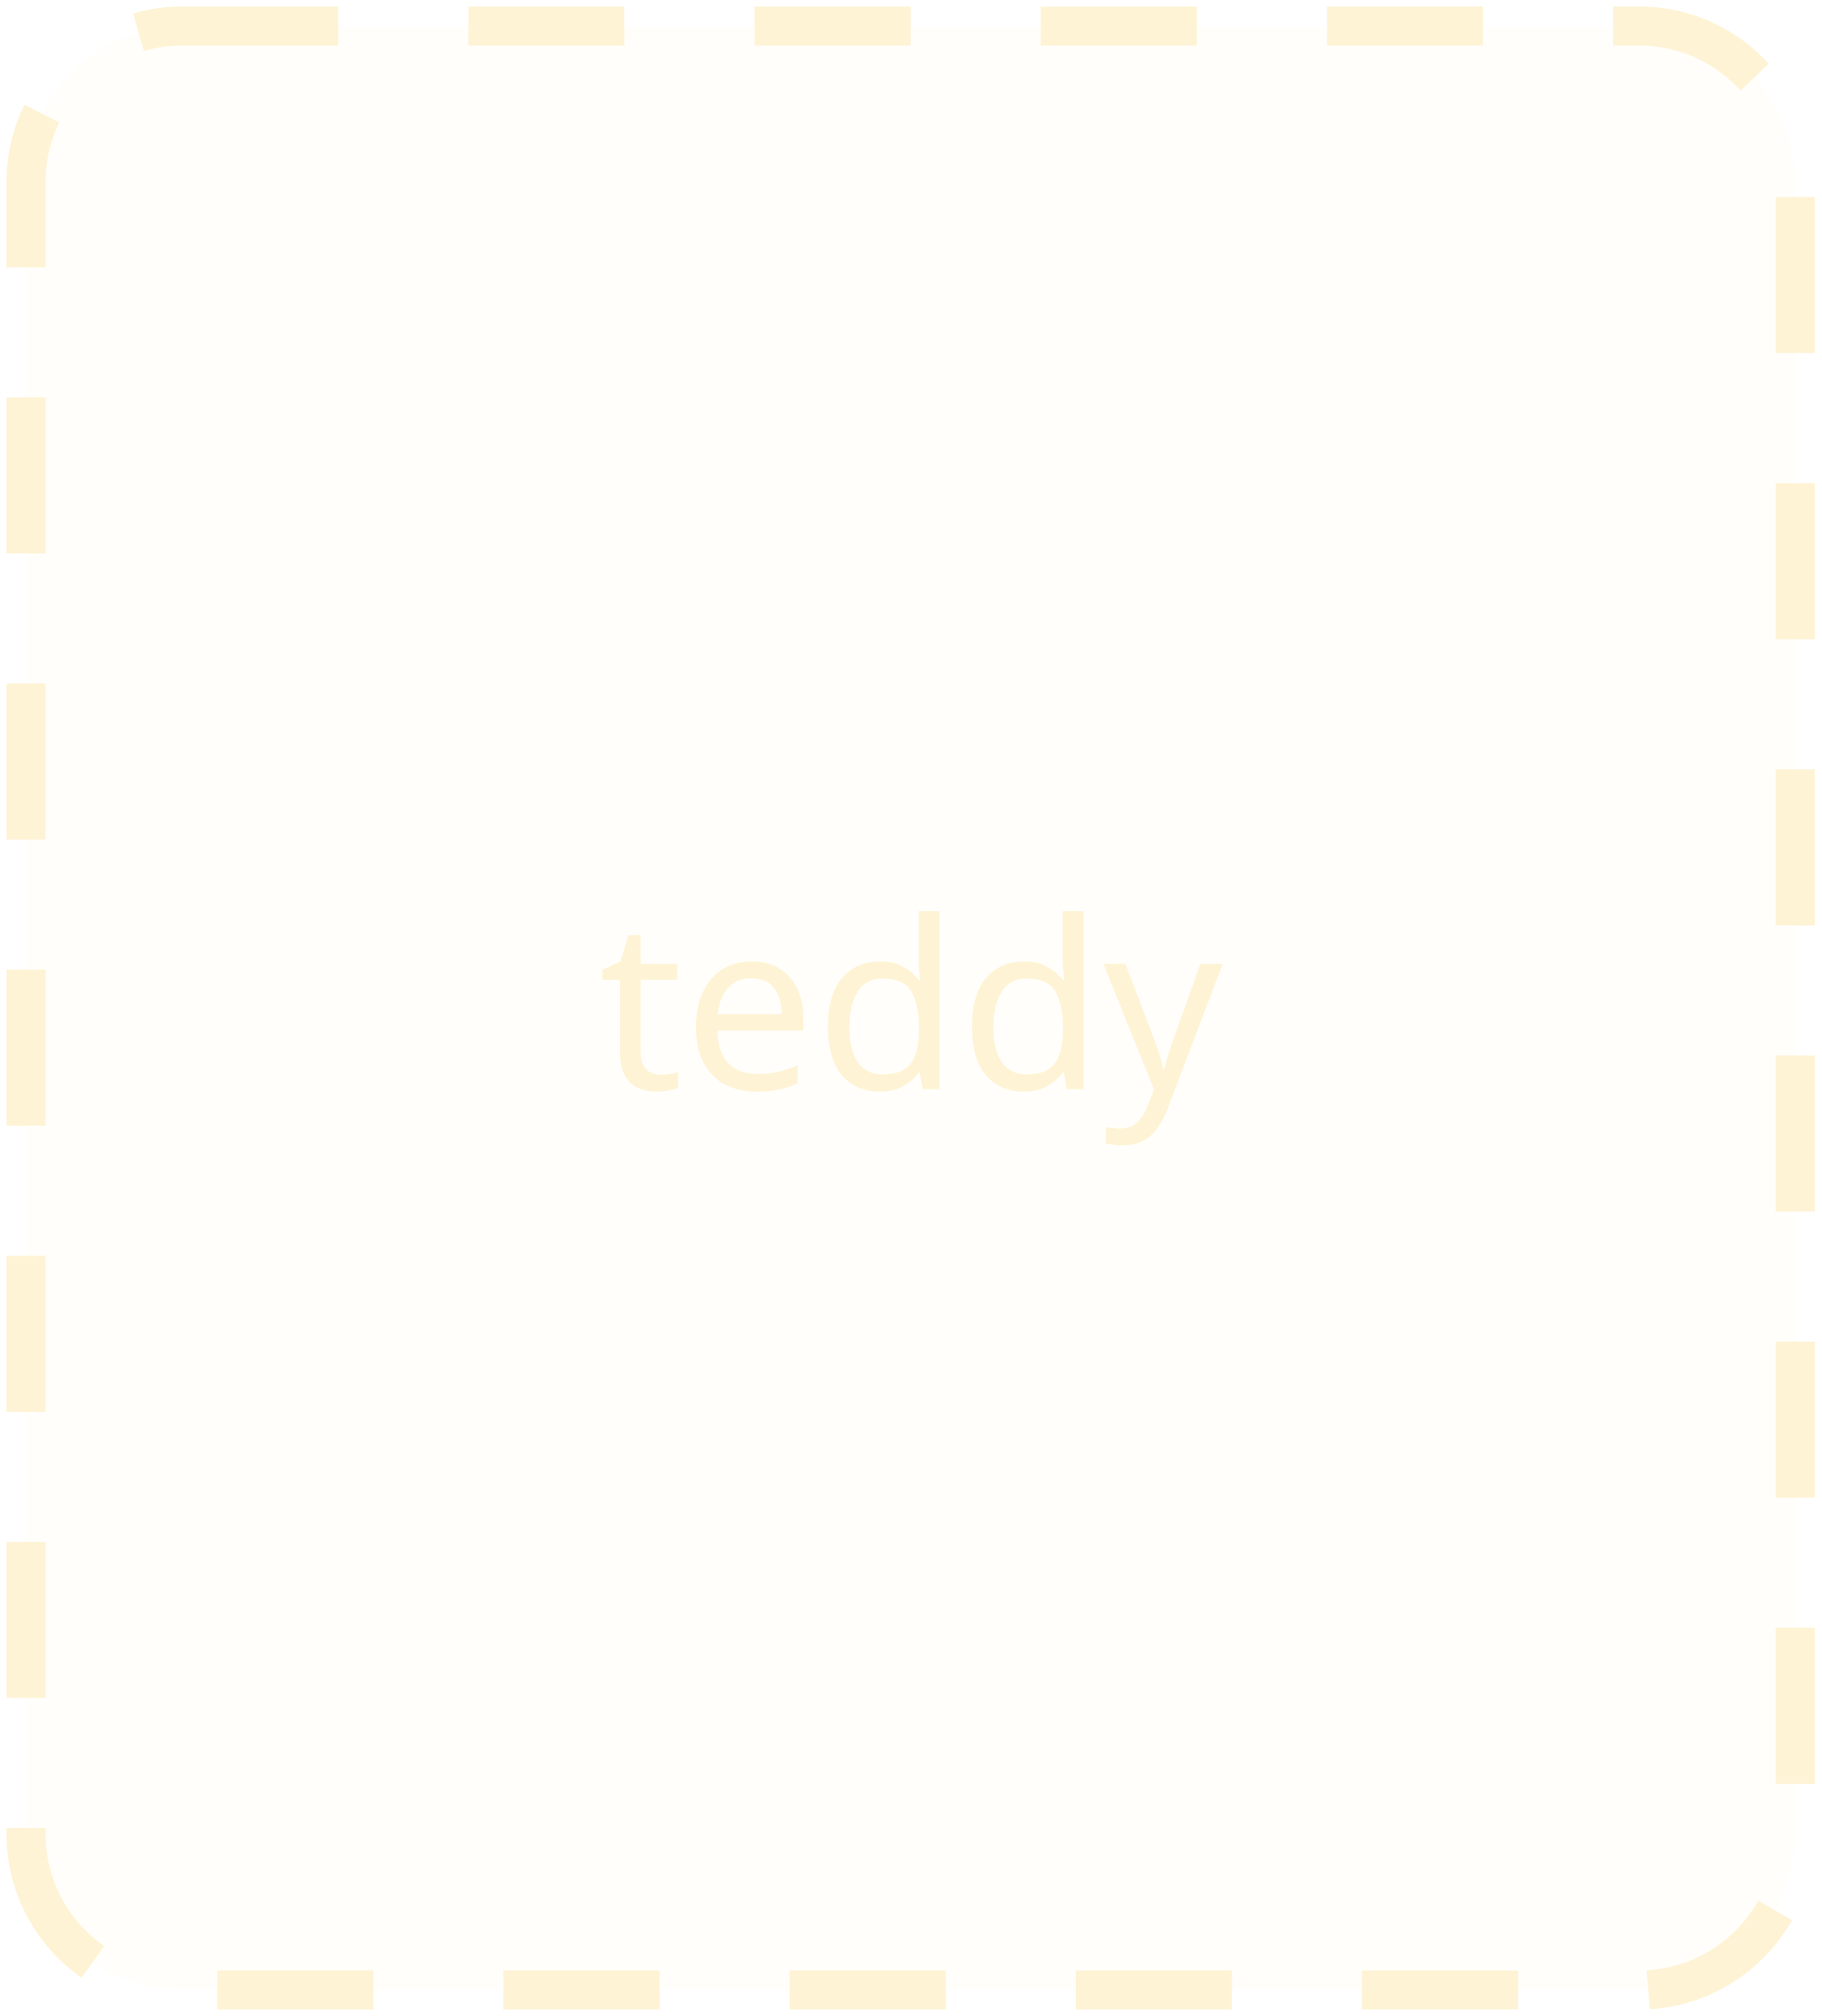
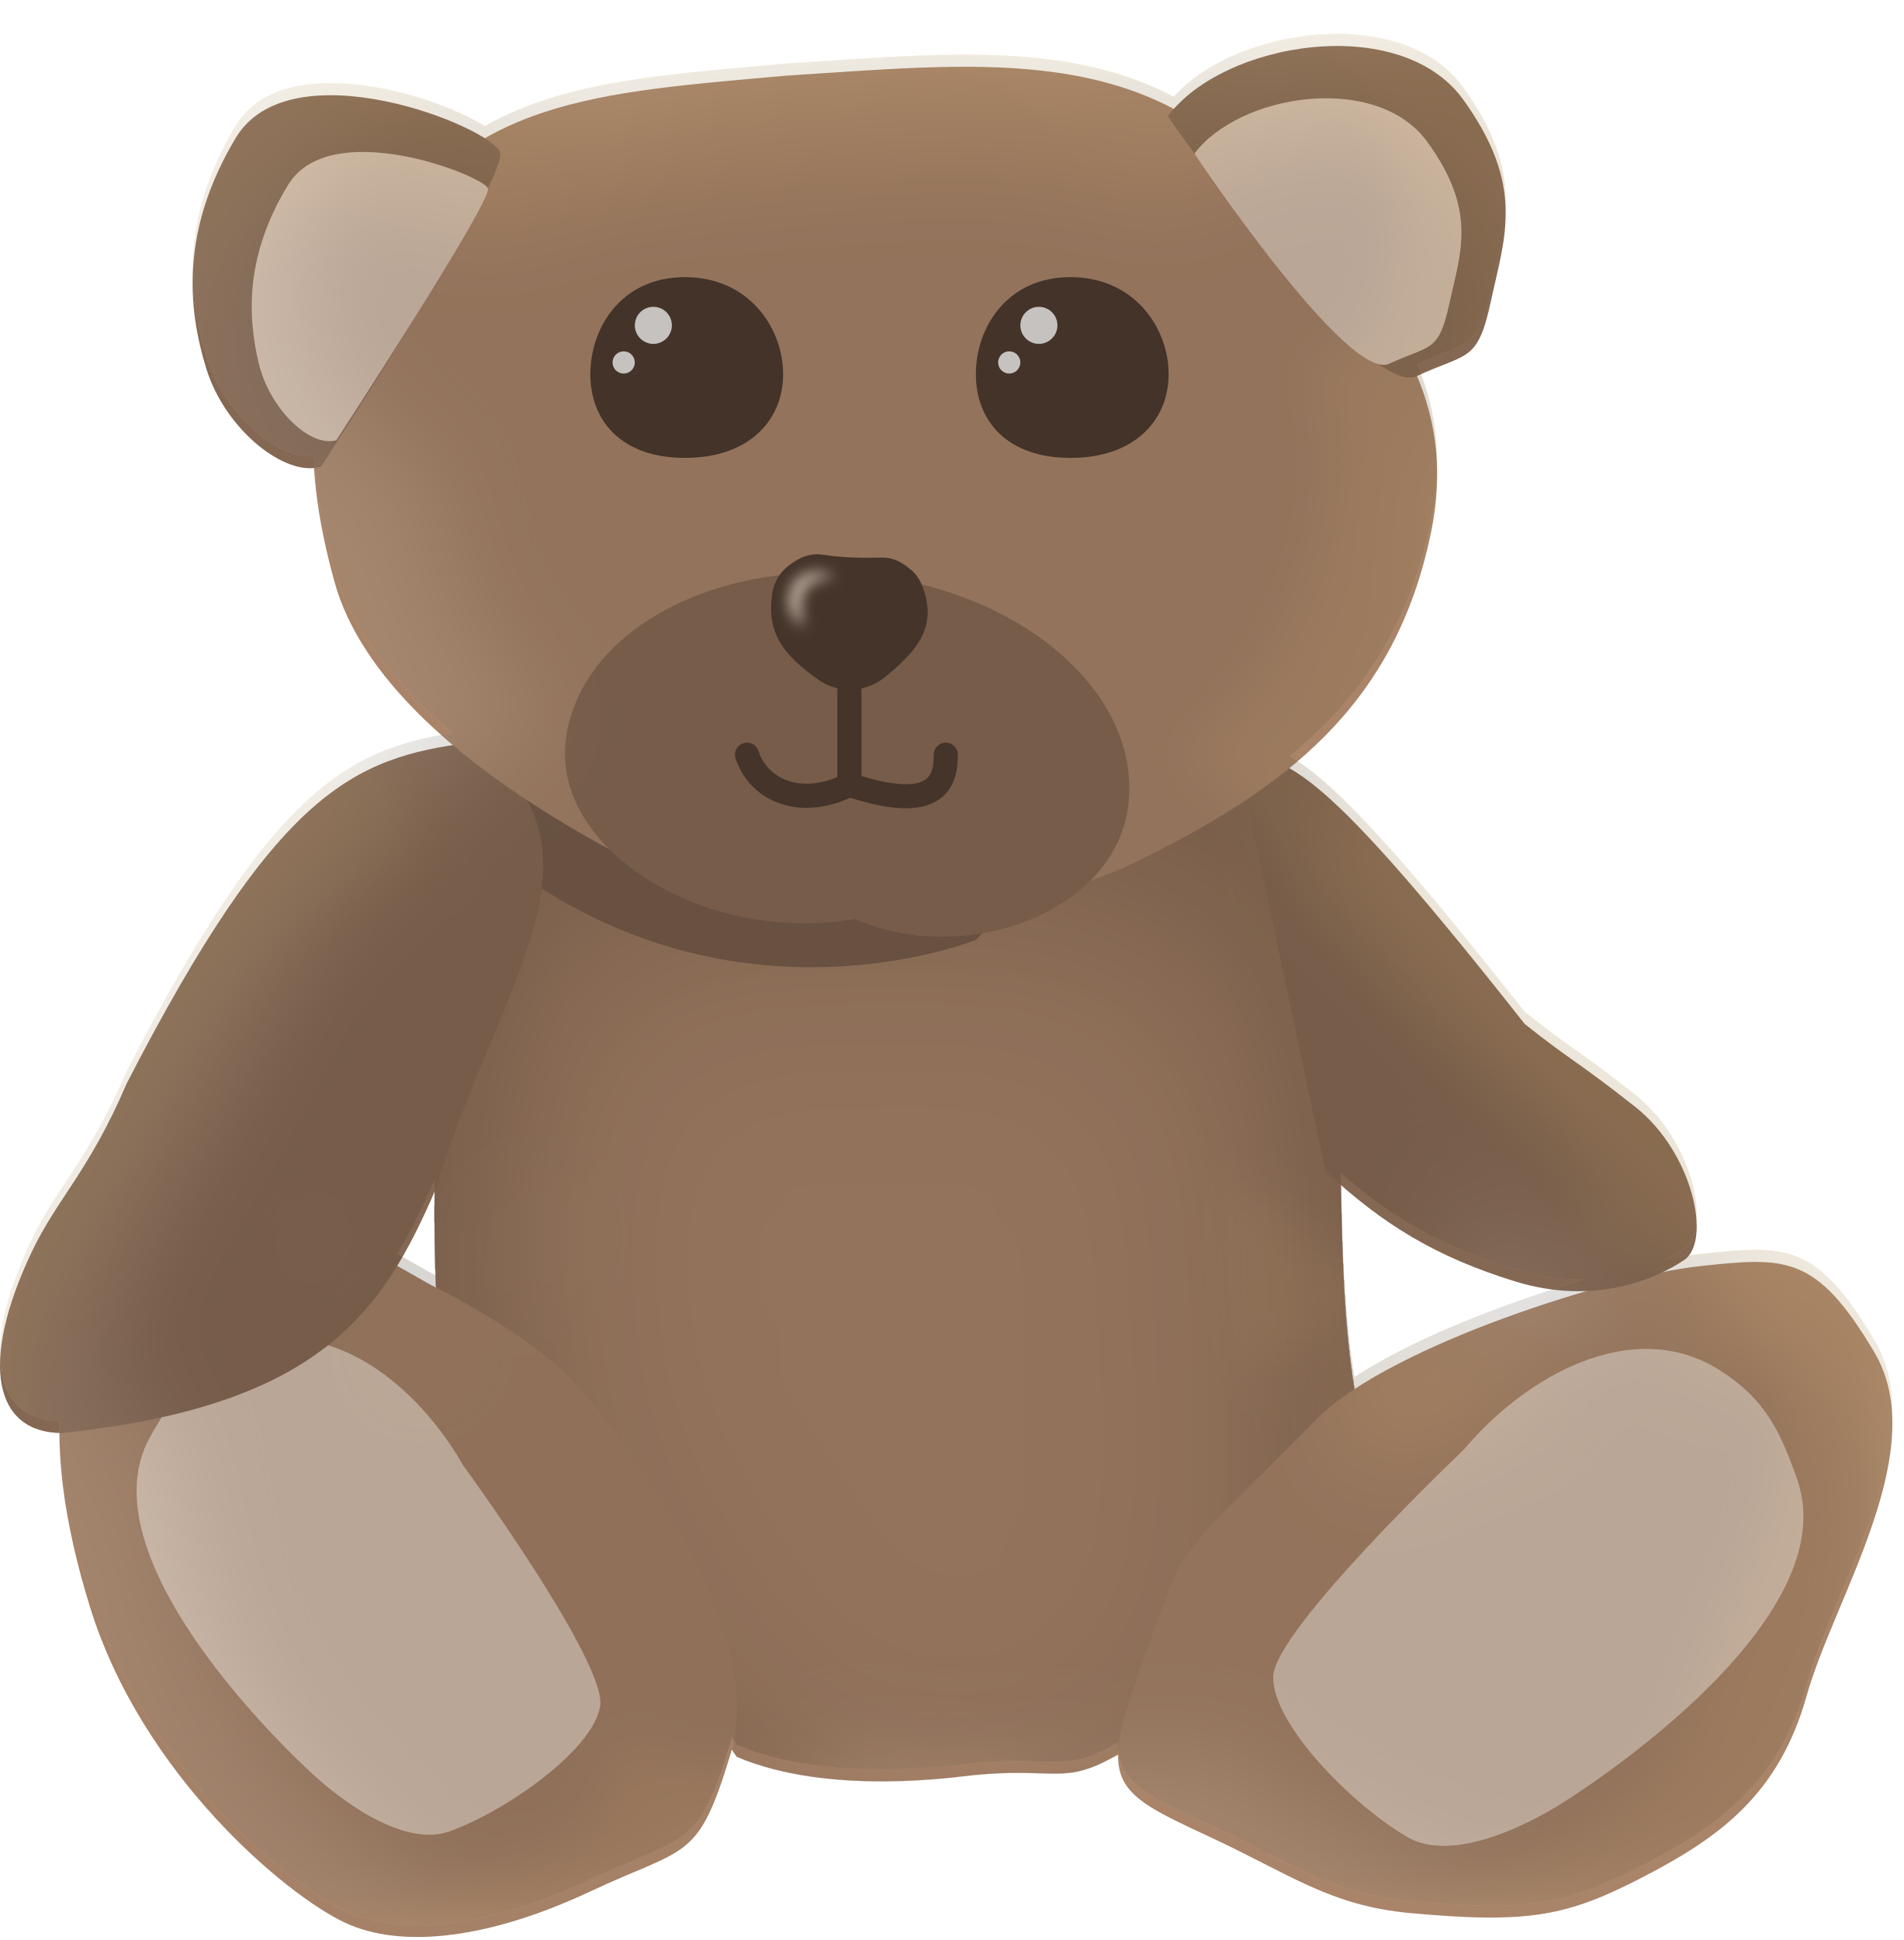
- <svg xmlns="http://www.w3.org/2000/svg" width="140" height="155" viewBox="0 0 140 155">
-   <rect x="2" y="2" width="136" height="151" rx="12" fill="rgba(255,243,213,0.12)" stroke="#fff3d5" stroke-width="3" stroke-dasharray="12 10" />
-   <text x="50%" y="50%" dominant-baseline="middle" text-anchor="middle" font-family="sans-serif" font-size="18" fill="#fff3d5">teddy</text>
+ <svg xmlns="http://www.w3.org/2000/svg" width="158" height="161" viewBox="0 0 158 161" fill="none">
+   <g id="teddy bear">
+     <g id="teddy bear_2">
+       <g id="teddy bear_3">
+         <g id="body" filter="url(#filter0_i_13622_3652)">
+           <path d="M80.749 147.323C79.457 147.45 68.828 149.072 61.154 145.796C61.154 145.796 36.47 110.17 36.215 107.116C35.961 104.062 35.257 77.793 41.814 60.292L99.834 59.529C115.4 73.007 109.25 97.7 112.558 116.023C115.866 134.345 92.455 145.796 92.455 145.796C88.214 148.158 87.572 146.655 80.749 147.323Z" fill="#A98469" />
+         </g>
+         <path id="right foot" d="M100.343 152.411C92.224 148.638 91.182 148.087 94.745 138.163C98.307 128.238 97.36 130.786 100.343 126.711L109.504 117.55C115.76 111.548 133.934 105.844 141.059 105.081C148.185 104.317 150.729 104.063 155.565 112.206C160.4 120.349 152.256 132.564 149.966 140.707C147.676 148.85 142.841 152.413 136.479 155.721C130.117 159.03 126.963 159.662 117.139 158.775C110.388 158.166 107.142 155.57 100.343 152.411Z" fill="#A98469" />
+         <path id="left foot" d="M13.312 103.046C3.897 107.627 3.133 119.333 7.459 133.328C11.785 147.323 23.746 157.25 28.581 159.539C33.416 161.829 40.796 160.813 48.939 156.995C57.082 153.176 57.925 154.535 60.645 145.543C63.365 136.552 54.83 123.049 48.176 115.26C44.325 110.754 35.706 106.608 35.706 106.608C27.714 102.113 22.728 98.464 13.312 103.046Z" fill="#A58167" />
+         <path id="Vector 3775" d="M25.833 147.116C25.833 147.116 6.539 129.736 12.47 119.224C14.466 115.687 16.125 113.474 19.875 111.938C27.424 108.846 34.795 115.187 38.422 121.58C38.422 121.58 50.412 137.993 49.816 141.608C49.22 145.222 42.077 150.258 37.331 151.98C32.585 153.702 25.833 147.116 25.833 147.116Z" fill="#DAC4B3" />
+         <path id="Vector 3776" d="M129.8 149.547C129.8 149.547 153.396 135.006 149.189 122.83C147.773 118.733 146.456 116.09 142.814 113.757C135.482 109.061 126.524 114.302 121.488 120.317C121.488 120.317 105.746 135.246 105.678 139.156C105.609 143.065 112.141 149.725 116.793 152.444C121.445 155.164 129.8 149.547 129.8 149.547Z" fill="#DAC4B3" />
+         <path id="Vector 4144" d="M42.602 59.449L43.034 62.28L82.5 68.5C87.118 67.93 84.5 74.5 81 78C81 78 65 84.5 48 75.5C34.738 68.479 41.22 64.018 42.602 59.449L42 55.5C42.977 56.865 42.992 58.161 42.602 59.449Z" fill="#735A47" />
+         <path id="left arm" d="M10.513 89.92C23.003 65.671 29.305 62.891 39.001 61.632C51.839 70.186 41.146 81.927 36.215 98.572C31.753 108.941 26.572 116.655 5.169 118.93C-0.428 118.93 -1.792 113.244 2.624 103.916C4.694 99.544 7.441 97.129 10.513 89.92Z" fill="#856853" />
+         <path id="right arm" d="M126.554 84.978C109.485 63.317 107.165 63.195 102.634 62.329L110.013 97.192C114.761 101.602 119.175 104.319 125.791 106.354C132.407 108.388 137.497 106.1 139.787 104.572C142.077 103.044 140.551 95.665 135.716 91.848C130.88 88.032 130.567 88.163 126.554 84.978Z" fill="#856853" />
+         <g id="head">
+           <path id="head_2" d="M27.761 48.278C32.177 64.333 60.761 75.278 60.761 75.278C60.761 75.278 82.079 77.39 93.761 71.778C106.844 65.494 115.798 58.487 118.761 44.278C121.501 31.135 113.08 23.231 103.761 13.778C93.761 3.635 80.46 5.317 65.261 6.278C49.281 7.707 39.078 8.233 31.261 20.278C25.262 29.522 24.839 37.653 27.761 48.278Z" fill="#A98469" />
+           <g id="snout">
+             <path id="snout back" d="M93.669 66.681C92.676 75.739 80.106 80.284 70.99 76.267C58.68 78.439 45.956 70.62 46.948 61.561C47.941 52.502 59.204 46.305 72.106 47.719C85.007 49.133 94.661 57.622 93.669 66.681Z" fill="#856853" />
+             <g id="nose">
+               <path id="Vector 3774" d="M70.501 56.131V65.131M70.501 65.131C78.001 67.631 78.501 64.631 78.501 62.631M70.501 65.131C66.501 67.131 63.001 65.631 62.001 62.631" stroke="#47362B" stroke-width="2" stroke-linecap="round" />
+             </g>
+           </g>
+         </g>
+         <g id="right ear">
+           <path id="right ear_2" d="M121.435 8.244C116.223 1.047 101.564 3.431 96.928 9.65C96.928 9.65 113.311 33.205 117.58 31.22C121.85 29.235 122.65 30.118 123.763 24.926C124.877 19.735 126.648 15.442 121.435 8.244Z" fill="#856853" />
+           <path id="inner right ear" d="M118.458 11.758C114.257 5.993 102.89 7.757 99.137 12.751C99.137 12.751 111.863 31.783 115.314 30.186C118.765 28.588 119.41 29.295 120.316 25.131C121.222 20.967 122.658 17.522 118.458 11.758Z" fill="#DAC4B3" />
+         </g>
+         <g id="left ear">
+           <path id="left ear_2" d="M19.557 11.46C24.118 3.833 40.761 10.524 41.5 12.634C42.24 14.744 26.642 38.728 26.642 38.728C23.711 39.645 18.687 35.665 17.123 30.591C15.559 25.517 14.995 19.087 19.557 11.46Z" fill="#856853" />
+           <path id="inner left ear" d="M23.906 15.354C27.436 9.558 40.132 14.581 40.501 15.636C40.87 16.691 27.918 36.531 27.918 36.531C25.8 37.181 22.378 34.013 21.456 30.068C20.535 26.122 20.376 21.15 23.906 15.354Z" fill="#DAC4B3" />
+         </g>
+       </g>
+       <g id="nose_2">
+         <path id="nose_3" d="M75.607 47.281C74.753 46.554 74.014 46.252 73.198 46.272C71.586 46.311 69.969 46.295 68.376 46.044C67.319 45.877 66.431 46.191 65.426 46.968C64.728 47.507 64.259 48.3 64.115 49.17C63.571 52.464 64.976 54.342 67.952 56.426C69.601 57.582 71.838 57.487 73.408 56.226C76.434 53.795 77.768 51.822 76.553 48.63C76.356 48.11 76.03 47.642 75.607 47.281Z" fill="#47362B" />
+         <g id="nose shine" filter="url(#filter1_f_13622_3652)">
+           <path d="M69.31 47.857C66.512 48.19 66.136 49.279 66.719 52.177C65.555 50.932 65.039 50.198 65.855 48.433C66.566 47.188 68.55 47.334 69.31 47.857Z" fill="#E2CFC3" />
+         </g>
+       </g>
+       <g id="right eye">
+         <path id="eye" d="M81 31.053C81 34.89 83.553 38.001 88.855 38.001C94.157 38.001 97 34.89 97 31.053C97 27.216 94.157 23 88.855 23C83.553 23 81 27.216 81 31.053Z" fill="#45342A" />
+         <g id="shine">
+           <circle id="Ellipse 629" cx="86.231" cy="27.001" r="1.538" fill="#E8E7E6" />
+           <circle id="Ellipse 630" cx="83.769" cy="30.079" r="0.923" fill="#E8E7E6" />
+         </g>
+       </g>
+       <g id="left eye">
+         <path id="eye_2" d="M49 31.053C49 34.89 51.553 38 56.855 38C62.157 38 65 34.89 65 31.053C65 27.216 62.157 23 56.855 23C51.553 23 49 27.216 49 31.053Z" fill="#45342A" />
+         <g id="shines">
+           <circle id="Ellipse 628" cx="54.23" cy="27.001" r="1.538" fill="#E8E7E6" />
+           <circle id="Ellipse 631" cx="51.767" cy="30.079" r="0.923" fill="#E8E7E6" />
+         </g>
+       </g>
+     </g>
+     <g id="glow" opacity="0.2" filter="url(#filter2_iii_13622_3652)">
+       <g id="teddy bear_4">
+         <path id="body_2" d="M80.749 146.323C79.457 146.449 68.828 148.071 61.154 144.796C61.154 144.796 36.47 109.169 36.215 106.115C35.961 103.062 35.257 76.793 41.814 59.292L99.834 58.528C115.4 72.007 109.25 96.7 112.558 115.022C115.866 133.344 92.455 144.796 92.455 144.796C88.214 147.157 87.572 145.654 80.749 146.323Z" fill="#3B2E24" />
+         <path id="right foot_2" d="M100.343 151.41C92.224 147.638 91.182 147.087 94.745 137.162C98.307 127.238 97.36 129.786 100.343 125.711L109.504 116.55C115.76 110.548 133.934 104.844 141.059 104.08C148.185 103.316 150.729 103.062 155.565 111.205C160.4 119.349 152.256 131.564 149.966 139.707C147.676 147.85 142.841 151.413 136.479 154.721C130.117 158.029 126.963 158.662 117.139 157.775C110.388 157.165 107.142 154.569 100.343 151.41Z" fill="#3B2E24" />
+         <path id="left foot_2" d="M13.312 102.045C3.897 106.627 3.133 118.333 7.459 132.328C11.785 146.323 23.746 156.25 28.581 158.539C33.416 160.828 40.796 159.812 48.939 155.994C57.082 152.176 57.925 153.534 60.645 144.543C63.365 135.551 54.83 122.049 48.176 114.26C44.325 109.754 35.706 105.608 35.706 105.608C27.714 101.113 22.728 97.463 13.312 102.045Z" fill="#3B2E24" />
+         <path id="left arm_2" d="M10.513 88.92C23.003 64.671 29.305 61.891 39.001 60.631C51.839 69.186 41.146 80.927 36.215 97.572C31.753 107.941 26.572 115.655 5.169 117.93C-0.428 117.93 -1.792 112.244 2.624 102.916C4.694 98.544 7.441 96.129 10.513 88.92Z" fill="#3B2E24" />
+         <path id="right arm_2" d="M126.554 83.977C109.485 62.316 107.165 62.195 102.634 61.329L110.013 96.192C114.761 100.602 119.175 103.318 125.791 105.353C132.407 107.388 137.497 105.1 139.787 103.572C142.077 102.044 140.551 94.664 135.716 90.848C130.88 87.032 130.567 87.163 126.554 83.977Z" fill="#3B2E24" />
+         <g id="right ear_3">
+           <path id="right ear_4" d="M121.435 7.244C116.223 0.046 101.564 2.43 96.928 8.65C96.928 8.65 113.311 32.205 117.58 30.22C121.85 28.235 122.65 29.117 123.763 23.926C124.877 18.734 126.648 14.442 121.435 7.244Z" fill="#3B2E24" />
+         </g>
+         <g id="left ear_3">
+           <path id="left ear_4" d="M19.557 10.46C24.118 2.833 40.761 9.524 41.5 11.634C42.24 13.744 26.642 37.728 26.642 37.728C23.711 38.644 18.687 34.665 17.123 29.591C15.559 24.517 14.995 18.087 19.557 10.46Z" fill="#3B2E24" />
+         </g>
+         <g id="head_3">
+           <path id="head_4" d="M27.761 47.278C32.177 63.333 60.761 74.278 60.761 74.278C60.761 74.278 82.079 76.389 93.761 70.778C106.844 64.494 115.798 57.486 118.761 43.278C121.501 30.134 113.08 22.23 103.761 12.778C93.761 2.634 80.46 4.317 65.261 5.278C49.281 6.706 39.078 7.233 31.261 19.278C25.262 28.521 24.839 36.653 27.761 47.278Z" fill="#3B2E24" />
+         </g>
+       </g>
+     </g>
+   </g>
+   <defs>
+     <filter id="filter0_i_13622_3652" x="36.06" y="59.529" width="76.818" height="100.307" filterUnits="userSpaceOnUse" color-interpolation-filters="sRGB">
+       <feFlood flood-opacity="0" result="BackgroundImageFix" />
+       <feBlend mode="normal" in="SourceGraphic" in2="BackgroundImageFix" result="shape" />
+       <feColorMatrix in="SourceAlpha" type="matrix" values="0 0 0 0 0 0 0 0 0 0 0 0 0 0 0 0 0 0 127 0" result="hardAlpha" />
+       <feOffset dy="12" />
+       <feGaussianBlur stdDeviation="11.95" />
+       <feComposite in2="hardAlpha" operator="arithmetic" k2="-1" k3="1" />
+       <feColorMatrix type="matrix" values="0 0 0 0 0 0 0 0 0 0 0 0 0 0 0 0 0 0 0.25 0" />
+       <feBlend mode="normal" in2="shape" result="effect1_innerShadow_13622_3652" />
+     </filter>
+     <filter id="filter1_f_13622_3652" x="64.357" y="46.372" width="6.053" height="6.905" filterUnits="userSpaceOnUse" color-interpolation-filters="sRGB">
+       <feFlood flood-opacity="0" result="BackgroundImageFix" />
+       <feBlend mode="normal" in="SourceGraphic" in2="BackgroundImageFix" result="shape" />
+       <feGaussianBlur stdDeviation="0.55" result="effect1_foregroundBlur_13622_3652" />
+     </filter>
+     <filter id="filter2_iii_13622_3652" x="-4" y="2.817" width="169.072" height="164.933" filterUnits="userSpaceOnUse" color-interpolation-filters="sRGB">
+       <feFlood flood-opacity="0" result="BackgroundImageFix" />
+       <feBlend mode="normal" in="SourceGraphic" in2="BackgroundImageFix" result="shape" />
+       <feColorMatrix in="SourceAlpha" type="matrix" values="0 0 0 0 0 0 0 0 0 0 0 0 0 0 0 0 0 0 127 0" result="hardAlpha" />
+       <feOffset dx="9" />
+       <feGaussianBlur stdDeviation="4" />
+       <feComposite in2="hardAlpha" operator="arithmetic" k2="-1" k3="1" />
+       <feColorMatrix type="matrix" values="0 0 0 0 0.875 0 0 0 0 0.875 0 0 0 0 0.875 0 0 0 0.5 0" />
+       <feBlend mode="normal" in2="shape" result="effect1_innerShadow_13622_3652" />
+       <feColorMatrix in="SourceAlpha" type="matrix" values="0 0 0 0 0 0 0 0 0 0 0 0 0 0 0 0 0 0 127 0" result="hardAlpha" />
+       <feOffset dy="9" />
+       <feGaussianBlur stdDeviation="4" />
+       <feComposite in2="hardAlpha" operator="arithmetic" k2="-1" k3="1" />
+       <feColorMatrix type="matrix" values="0 0 0 0 0.98 0 0 0 0 0.796 0 0 0 0 0.42 0 0 0 0.4 0" />
+       <feBlend mode="normal" in2="effect1_innerShadow_13622_3652" result="effect2_innerShadow_13622_3652" />
+       <feColorMatrix in="SourceAlpha" type="matrix" values="0 0 0 0 0 0 0 0 0 0 0 0 0 0 0 0 0 0 127 0" result="hardAlpha" />
+       <feOffset dx="-9" />
+       <feGaussianBlur stdDeviation="2" />
+       <feComposite in2="hardAlpha" operator="arithmetic" k2="-1" k3="1" />
+       <feColorMatrix type="matrix" values="0 0 0 0 0.98 0 0 0 0 0.796 0 0 0 0 0.42 0 0 0 0.2 0" />
+       <feBlend mode="normal" in2="effect2_innerShadow_13622_3652" result="effect3_innerShadow_13622_3652" />
+     </filter>
+   </defs>
</svg>
